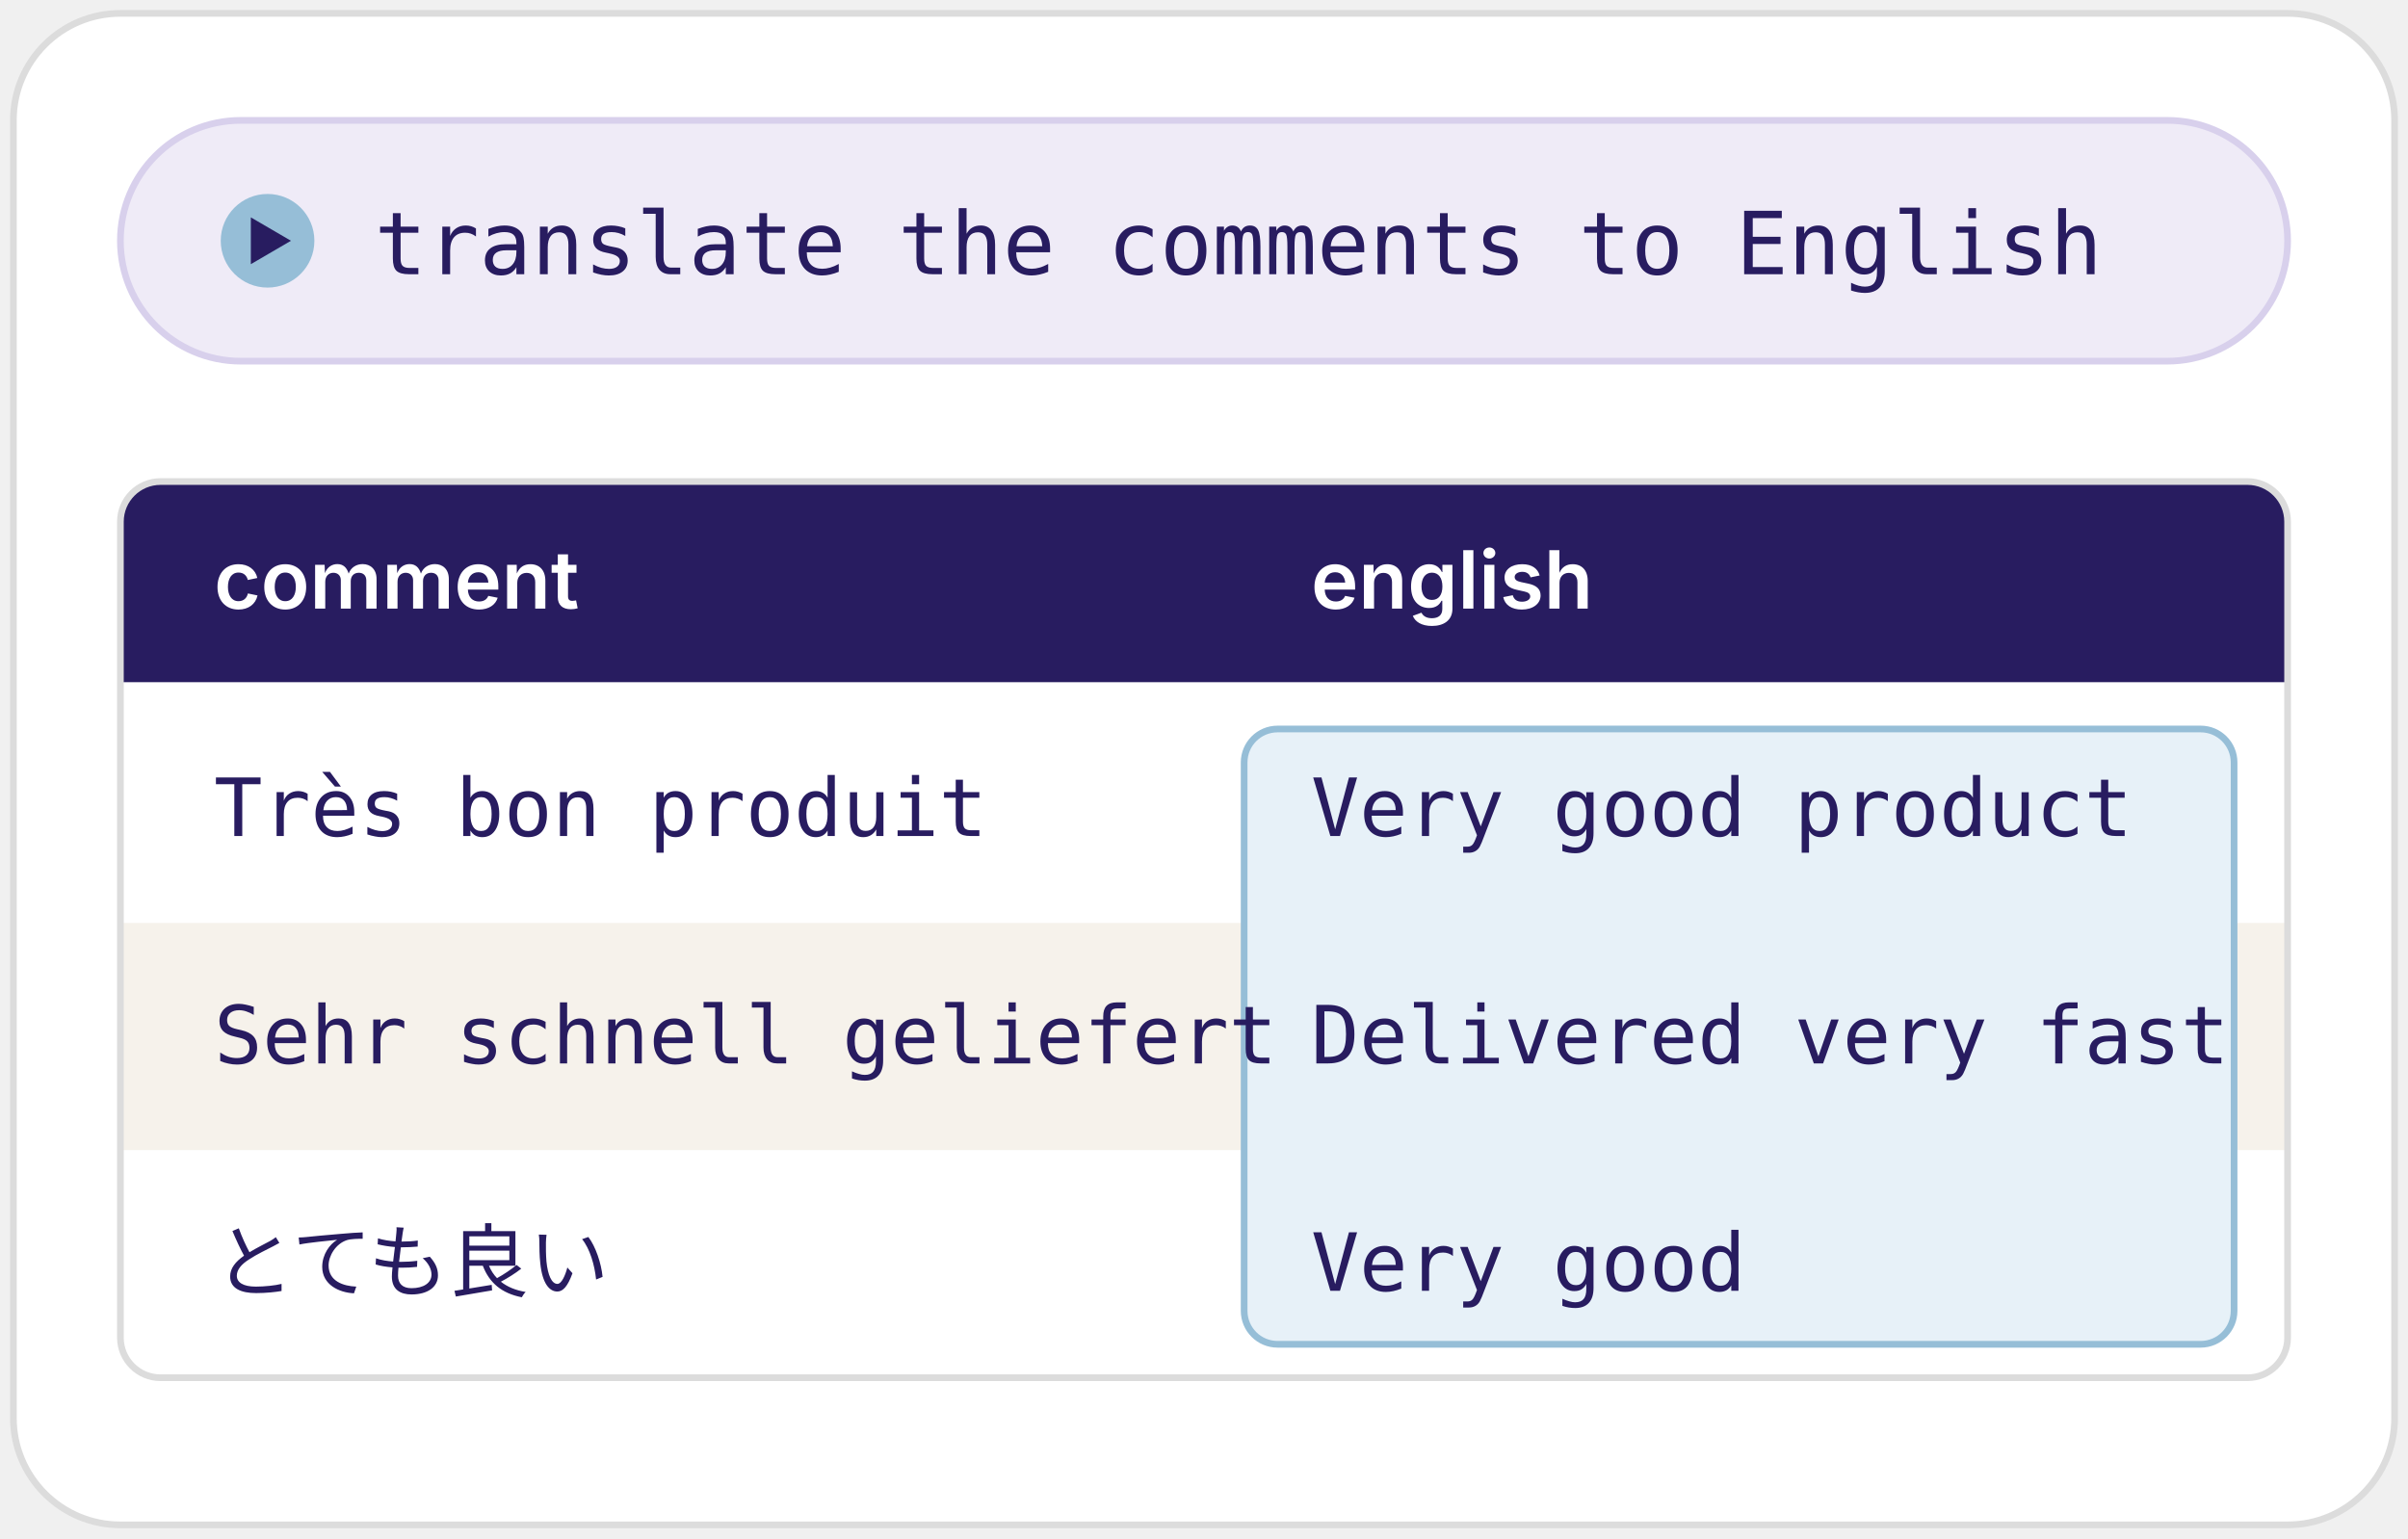
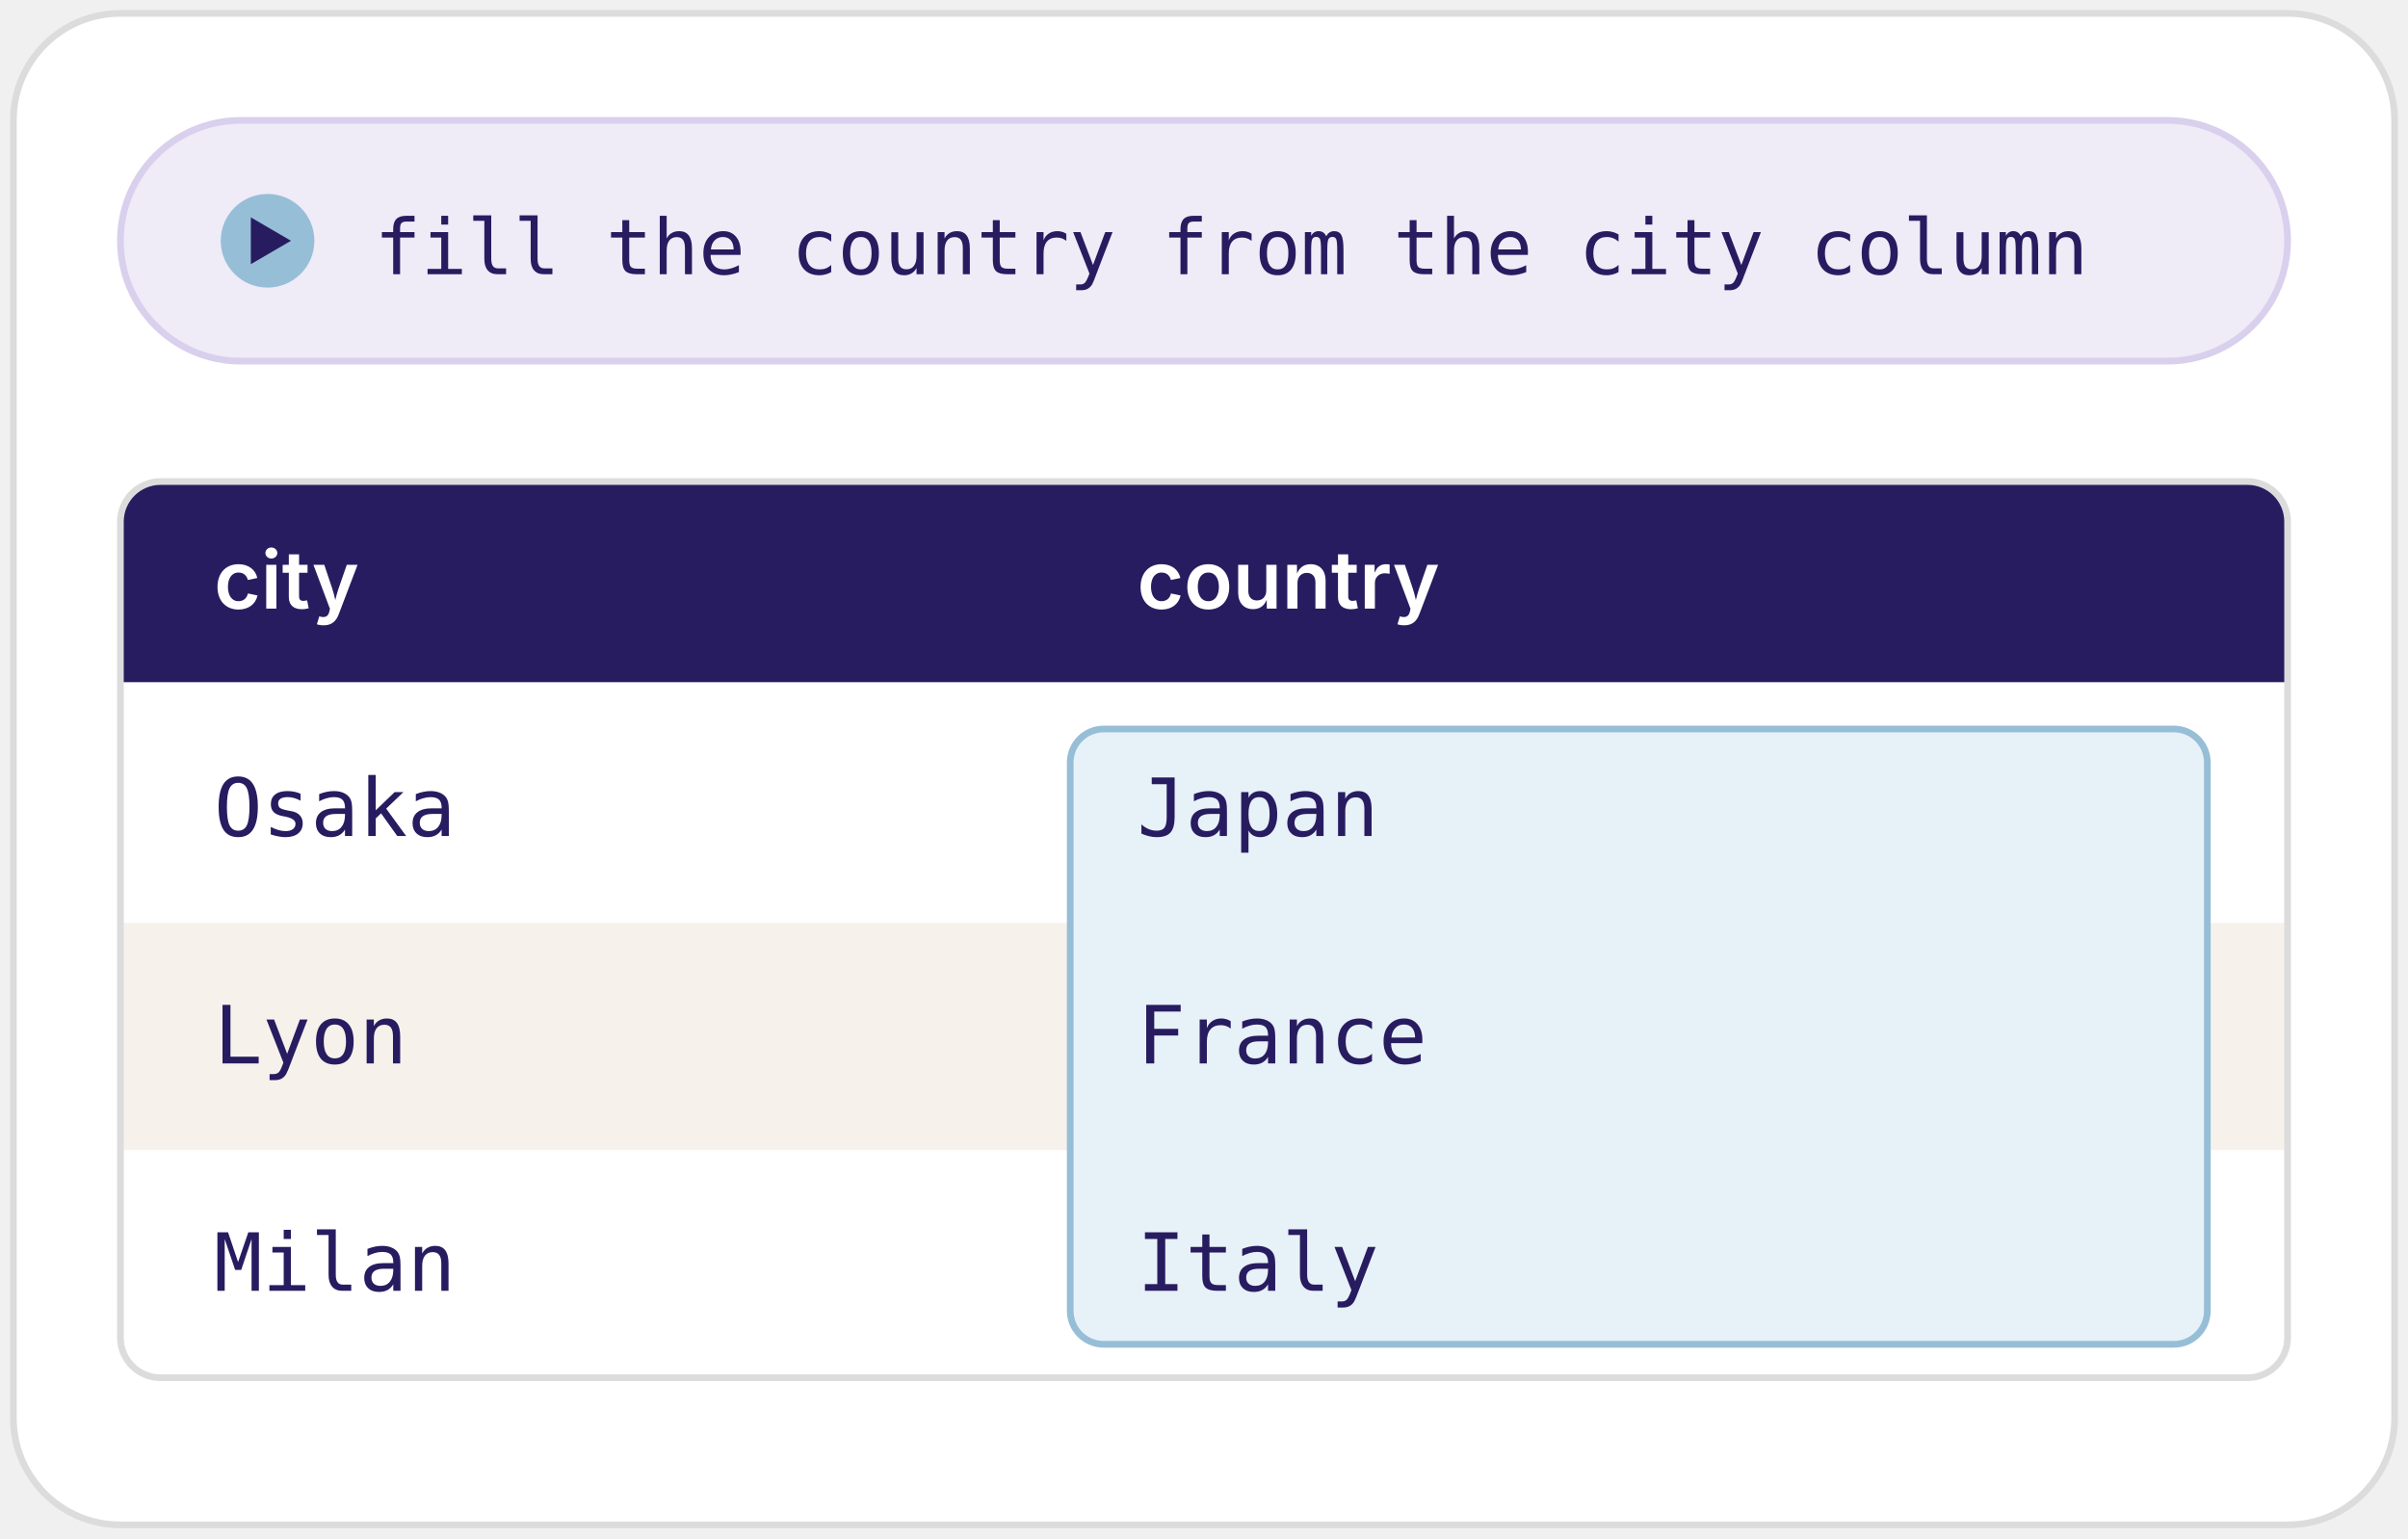
<svg xmlns="http://www.w3.org/2000/svg" viewBox="0 0 360 230" width="360" height="230" font-family="Inter, ui-sans-serif, system-ui, sans-serif">
  <rect x="2" y="2" width="356" height="226" rx="16" fill="#FFFFFF" stroke="#DCDCDC" />
  <rect x="18" y="18" width="324" height="36" rx="18" fill="#EFEBF7" stroke="#D8D0EC" />
  <circle cx="40" cy="36" r="7" fill="#96BED7" />
  <path d="M37.5 32.5 L43.5 36 L37.5 39.5 Z" fill="#281C60" />
-   <text x="56" y="41" font-family="JetBrains Mono, ui-monospace, monospace" font-size="13" fill="#281C60">translate the comments to English</text>
+   <text x="56" y="41" font-family="JetBrains Mono, ui-monospace, monospace" font-size="11.5" fill="#281C60">fill the country from the city column</text>
  <g>
    <path d="M18 78 q0 -6 6 -6 h312 q6 0 6 6 v24 h-324 Z" fill="#281C60" />
-     <text x="32" y="91" font-size="12" font-weight="600" fill="#FFFFFF">comment</text>
-     <text x="196" y="91" font-size="12" font-weight="600" fill="#FFFFFF">english</text>
+     <text x="32" y="91" font-size="12" font-weight="600" fill="#FFFFFF">city</text>
+     <text x="170" y="91" font-size="12" font-weight="600" fill="#FFFFFF">country</text>
    <g font-family="JetBrains Mono, ui-monospace, monospace" font-size="12" fill="#281C60">
      <rect x="18" y="104" width="324" height="34" fill="#FFFFFF" />
      <rect x="18" y="138" width="324" height="34" fill="#F6F2EB" />
      <rect x="18" y="172" width="324" height="34" fill="#FFFFFF" />
-       <rect x="186" y="109" width="148" height="92" rx="5" fill="#E7F1F8" stroke="#96BED7" />
-       <text x="32" y="125">Très bon produit</text>
-       <text x="196" y="125">Very good product</text>
-       <text x="32" y="159">Sehr schnell geliefert</text>
-       <text x="196" y="159">Delivered very fast</text>
-       <text x="32" y="193">とても良い</text>
-       <text x="196" y="193">Very good</text>
+       <rect x="160" y="109" width="170" height="92" rx="5" fill="#E7F1F8" stroke="#96BED7" />
+       <text x="32" y="125">Osaka</text>
+       <text x="170" y="125">Japan</text>
+       <text x="32" y="159">Lyon</text>
+       <text x="170" y="159">France</text>
+       <text x="32" y="193">Milan</text>
+       <text x="170" y="193">Italy</text>
    </g>
    <rect x="18" y="72" width="324" height="134" rx="6" fill="none" stroke="#DCDCDC" />
  </g>
</svg>
